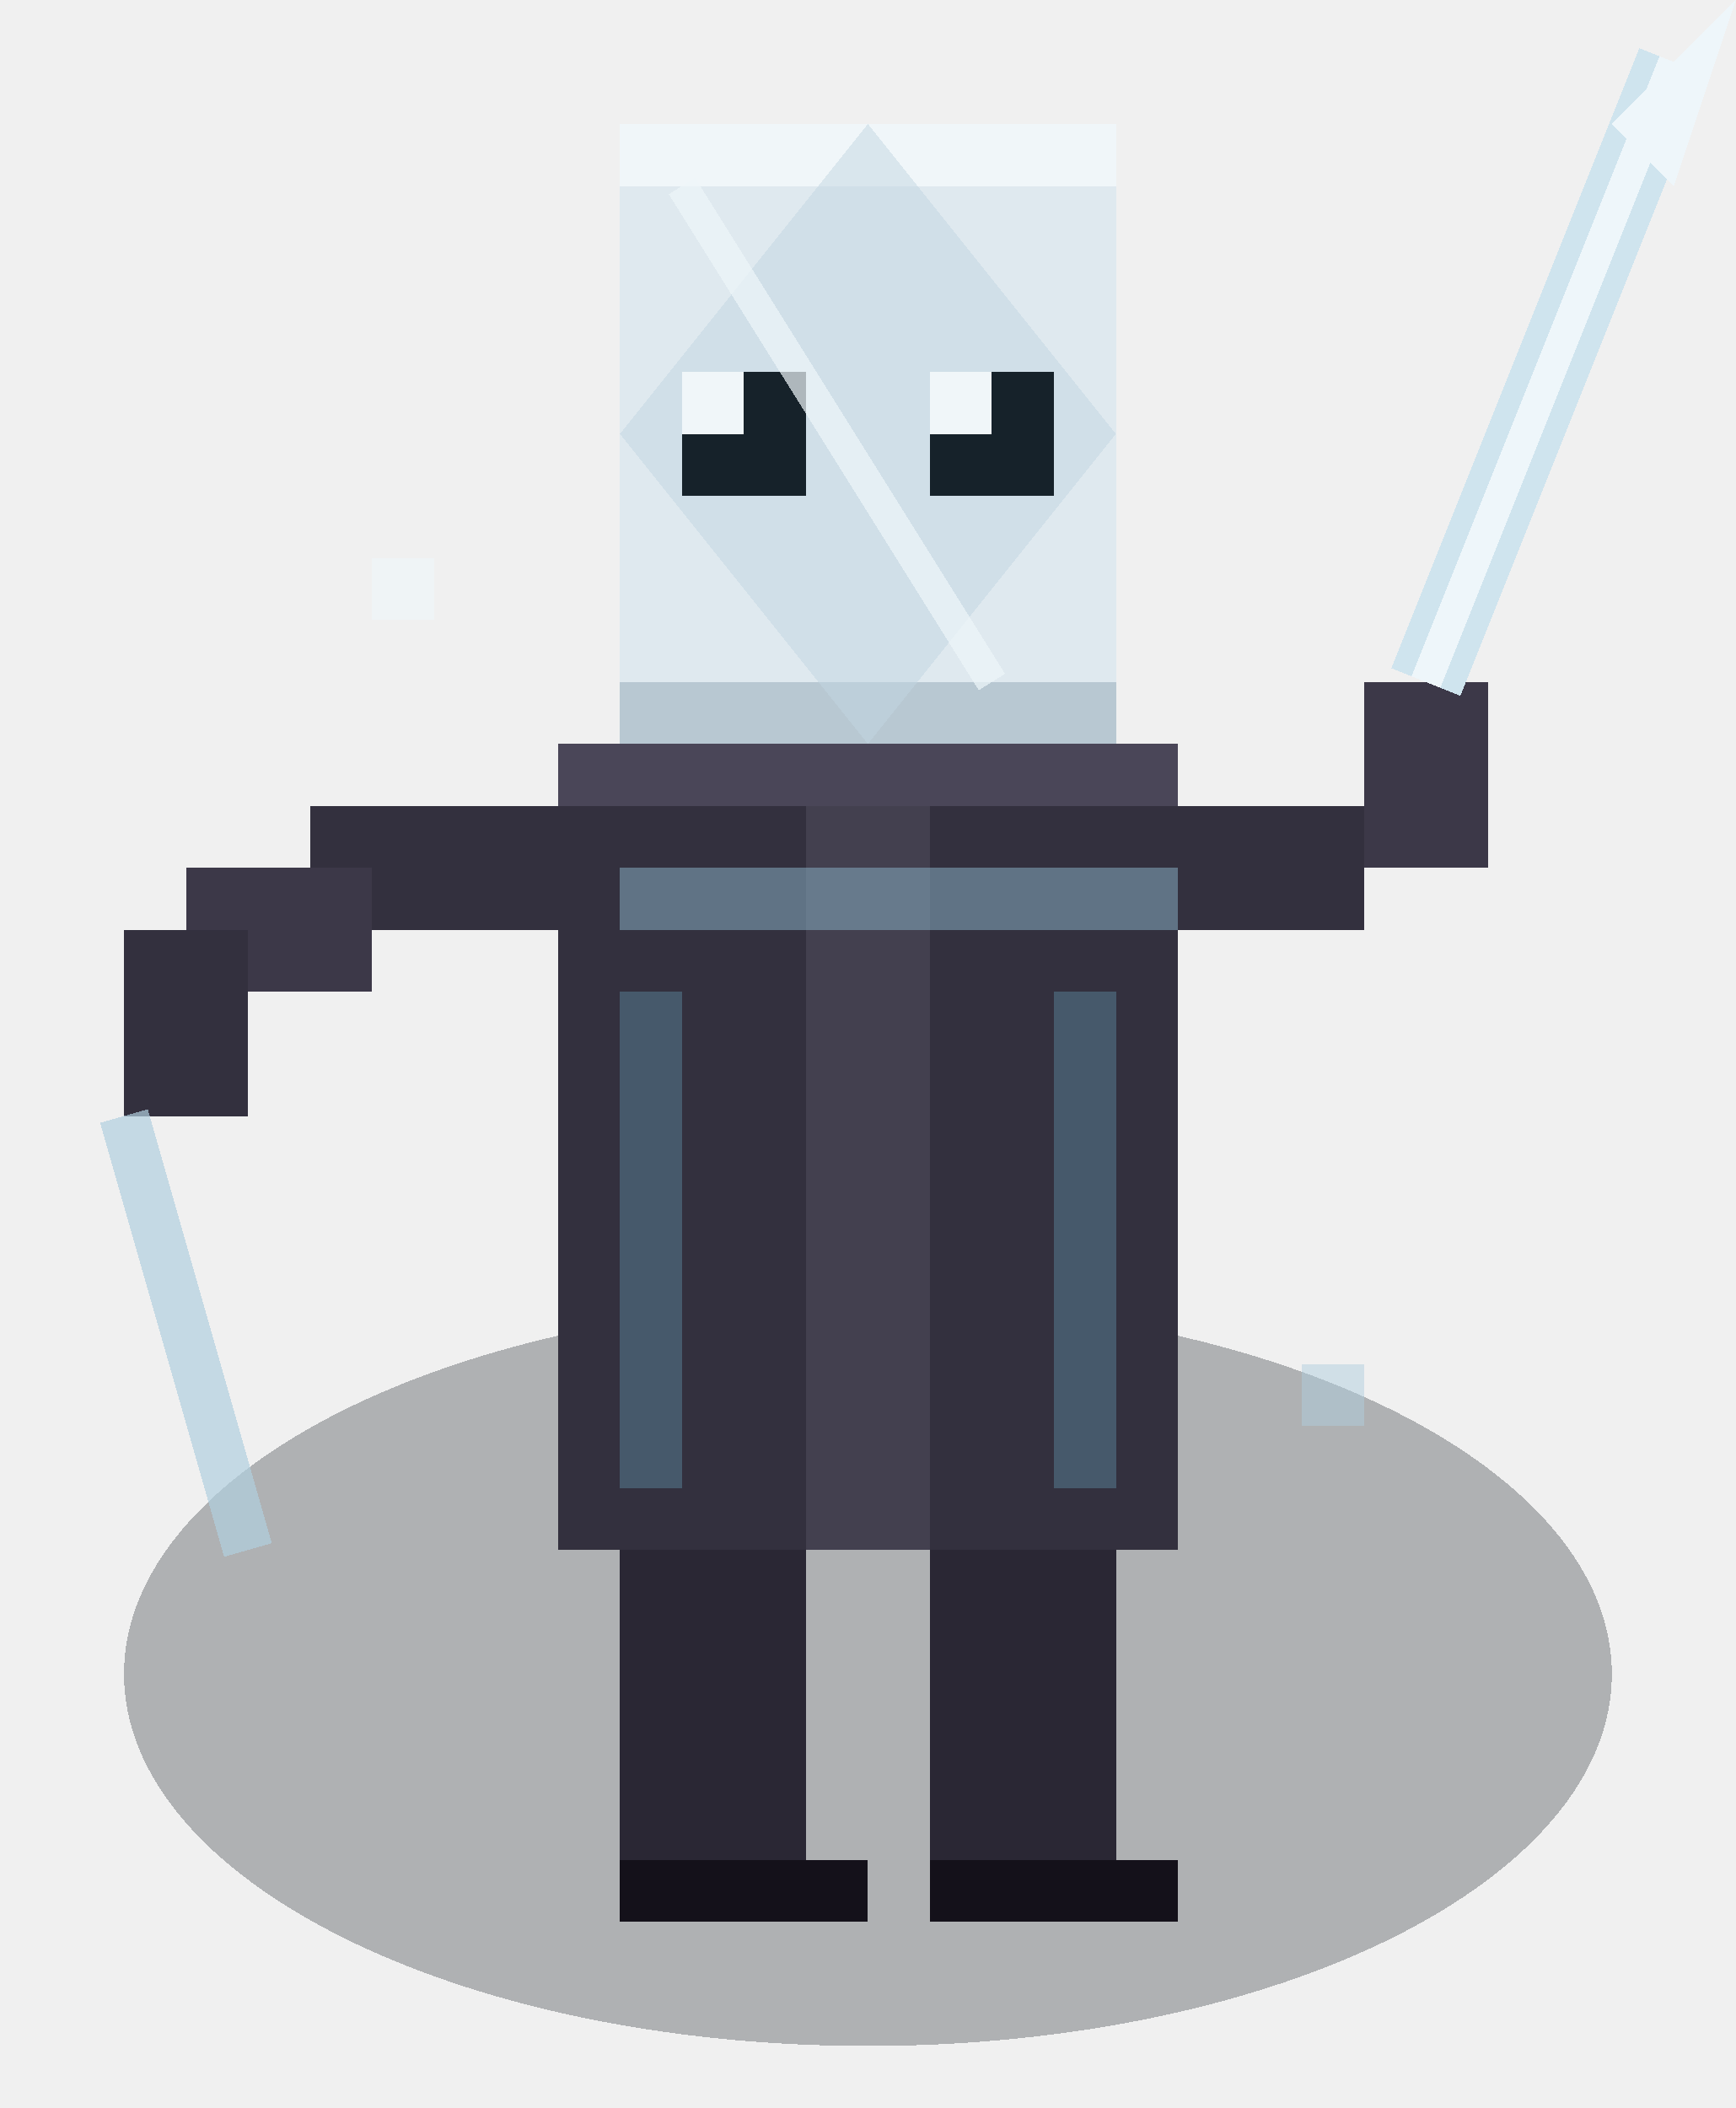
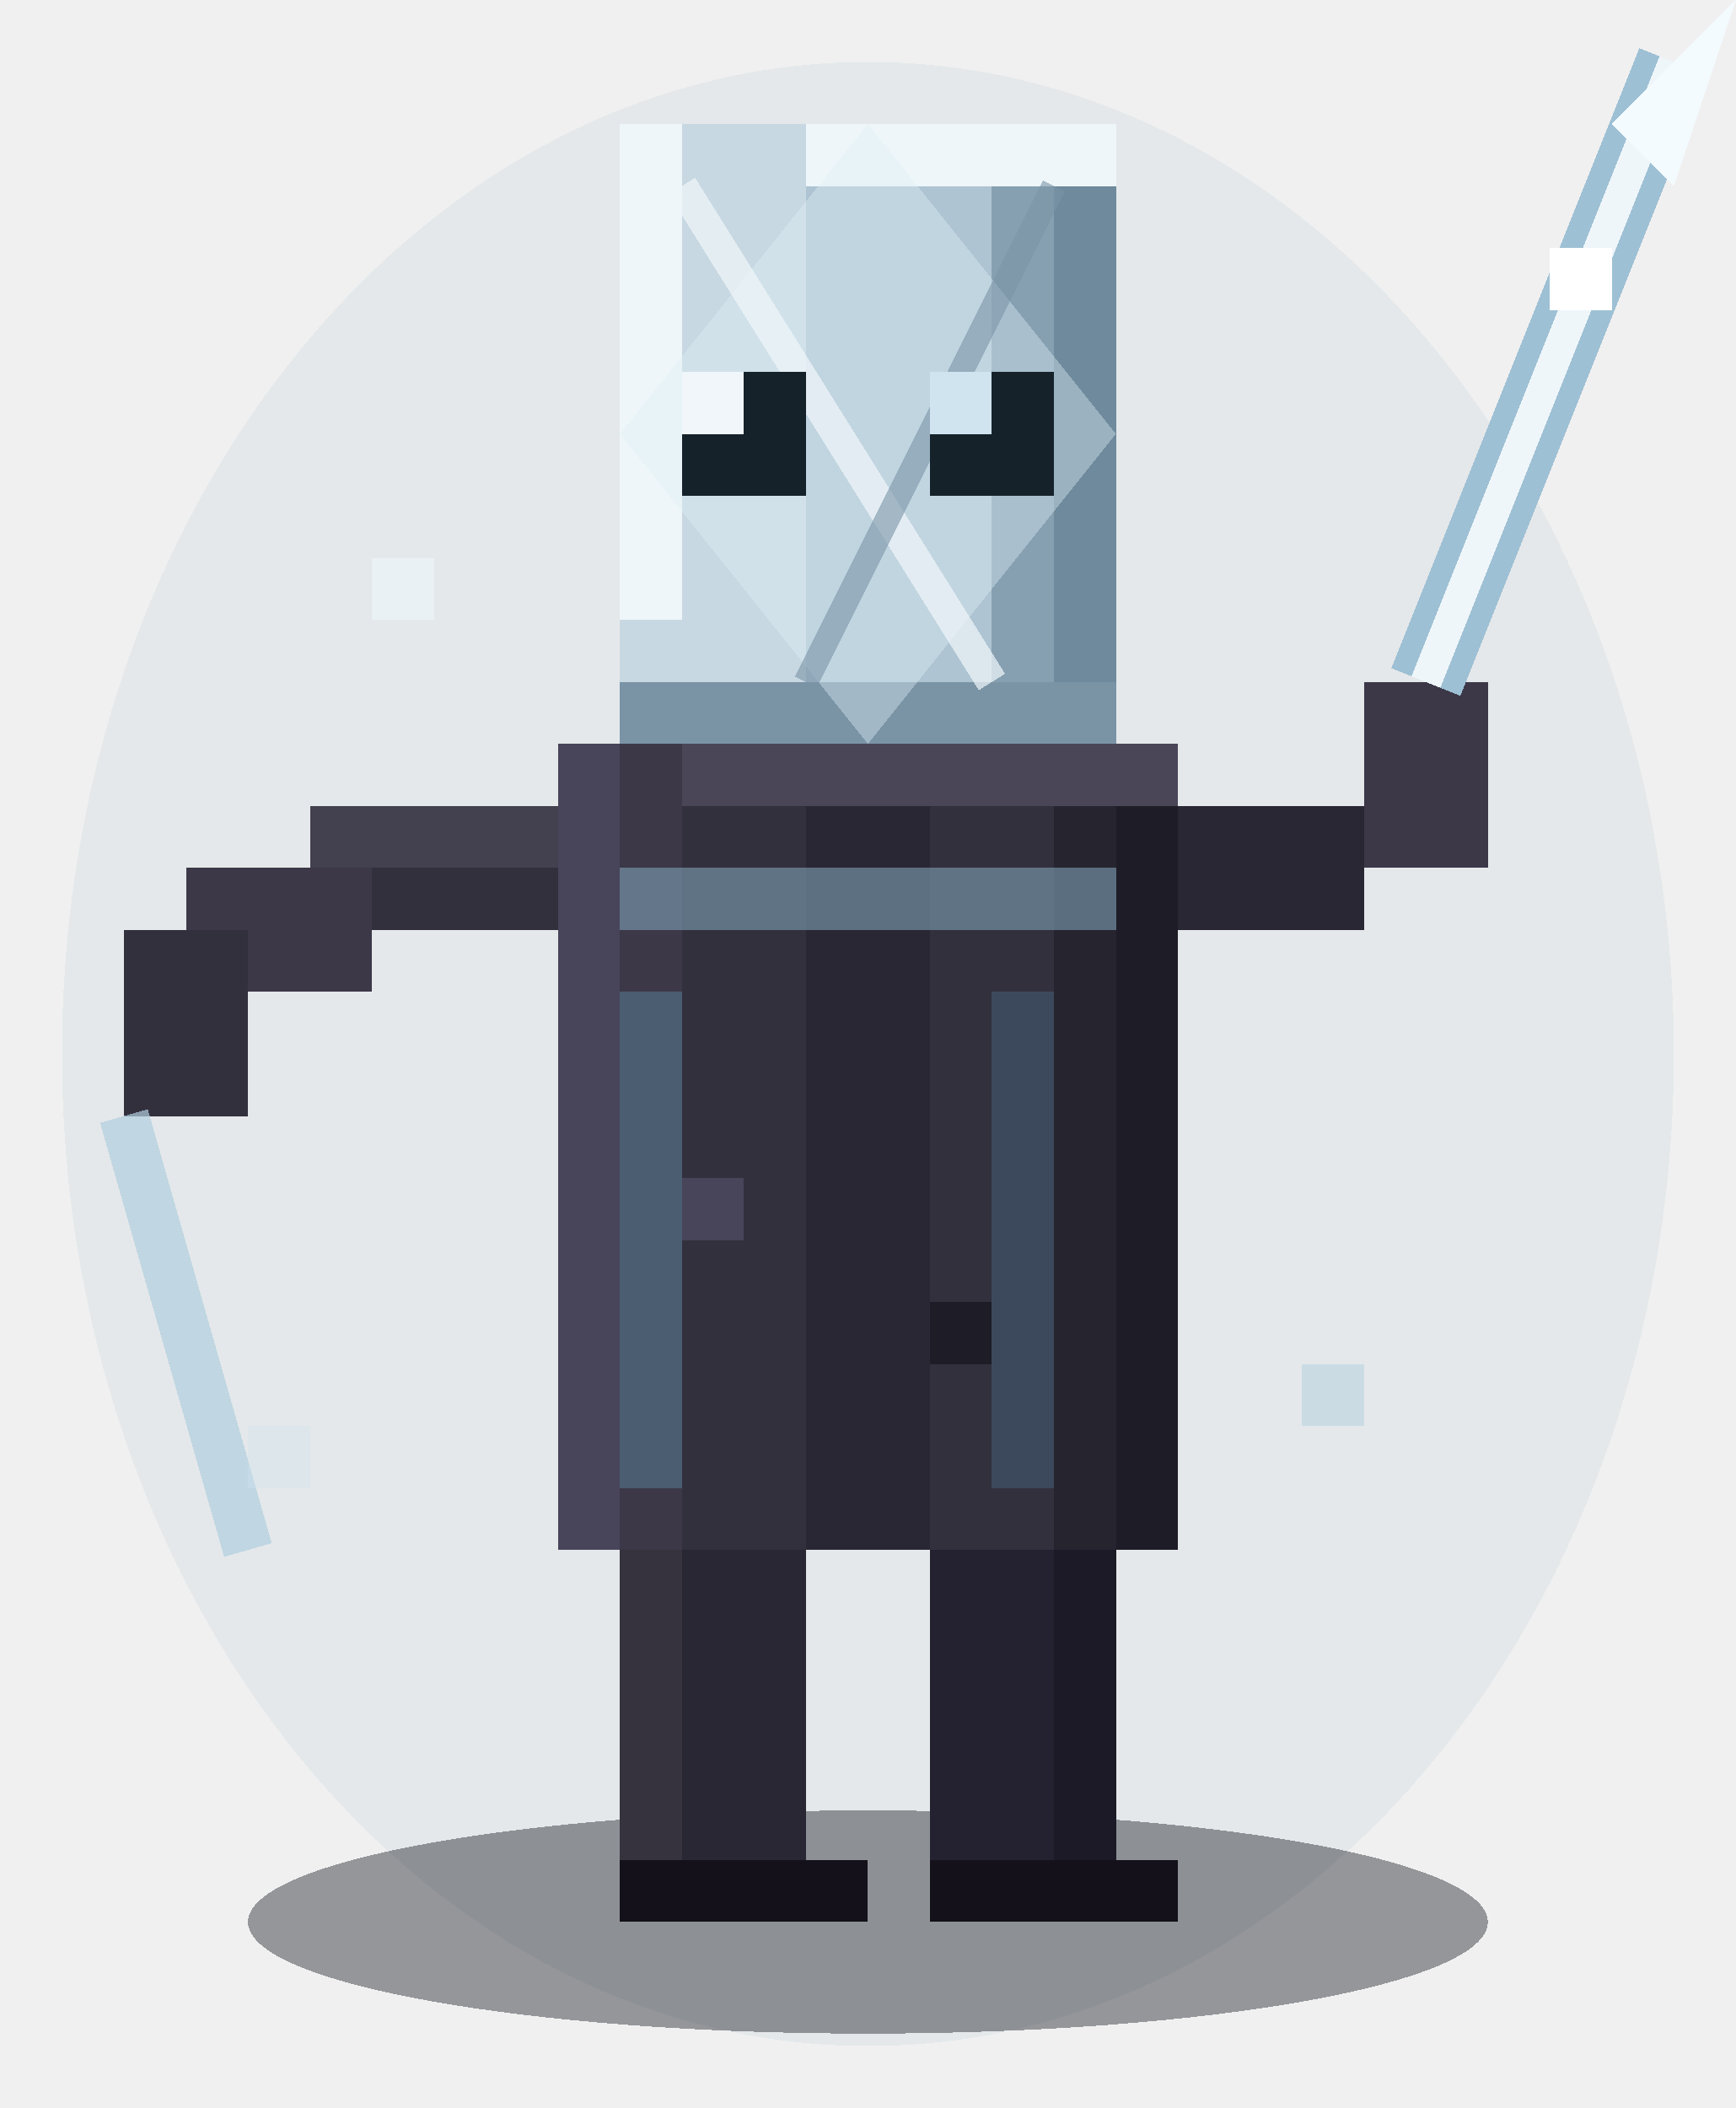
<svg xmlns="http://www.w3.org/2000/svg" viewBox="0 0 28 34" shape-rendering="crispEdges" preserveAspectRatio="xMidYMax meet" aria-label="Glasswright-Duelist">
-   <ellipse cx="14" cy="27" rx="12" ry="6" fill="#161e26" opacity="0.3" />
-   <rect x="10" y="2" width="8" height="10" fill="#dfe9ef" />
-   <rect x="10" y="2" width="8" height="1" fill="#f0f6f9" />
-   <rect x="10" y="11" width="8" height="1" fill="#b8c8d2" />
-   <polygon points="14,2 18,7 14,12 10,7" fill="#c2d6e2" opacity="0.5" />
+   <ellipse cx="14" cy="17" rx="13" ry="16" fill="#5a8aa8" opacity="0.08" />
+   <ellipse cx="14" cy="31" rx="10" ry="1.8" fill="#0a1018" opacity="0.4" />
+   <rect x="10" y="2" width="8" height="10" fill="#aec4d2" />
+   <rect x="10" y="2" width="8" height="1" fill="#eef6fa" />
+   <rect x="10" y="2" width="3" height="10" fill="#c8d8e2" />
+   <rect x="10" y="2" width="1" height="8" fill="#eef6fa" />
+   <rect x="16" y="3" width="2" height="9" fill="#86a0b2" />
+   <rect x="17" y="3" width="1" height="9" fill="#6e8a9c" />
+   <rect x="10" y="11" width="8" height="1" fill="#7a94a6" />
+   <polygon points="14,2 18,7 14,12 10,7" fill="#dfeef6" opacity="0.4" />
+   <line x1="11" y1="3" x2="16" y2="11" stroke="#f0f6f9" stroke-width="0.5" opacity="0.7" />
+   <line x1="17" y1="3" x2="13" y2="11" stroke="#7a94a6" stroke-width="0.4" opacity="0.6" />
  <rect x="11" y="6" width="2" height="2" fill="#16222a" />
  <rect x="15" y="6" width="2" height="2" fill="#16222a" />
  <rect x="11" y="6" width="1" height="1" fill="#f0f6f9" />
-   <rect x="15" y="6" width="1" height="1" fill="#f0f6f9" />
-   <line x1="11" y1="3" x2="16" y2="11" stroke="#eef6fa" stroke-width="0.5" opacity="0.7" />
+   <rect x="15" y="6" width="1" height="1" fill="#cfe4ee" />
  <rect x="9" y="12" width="10" height="13" fill="#33303e" />
  <rect x="9" y="12" width="10" height="1" fill="#4a4658" />
-   <rect x="13" y="13" width="2" height="12" fill="#43404f" />
-   <rect x="10" y="14" width="9" height="1" fill="#7fa0b4" opacity="0.6" />
+   <rect x="9" y="12" width="2" height="13" fill="#3c3848" />
+   <rect x="9" y="12" width="1" height="13" fill="#48445a" />
+   <rect x="17" y="13" width="2" height="12" fill="#26242f" />
+   <rect x="18" y="13" width="1" height="12" fill="#1e1c26" />
+   <rect x="13" y="13" width="2" height="12" fill="#2a2734" />
+   <rect x="10" y="14" width="8" height="1" fill="#7fa0b4" opacity="0.6" />
  <rect x="10" y="16" width="1" height="8" fill="#5a8298" opacity="0.5" />
-   <rect x="17" y="16" width="1" height="8" fill="#5a8298" opacity="0.5" />
+   <rect x="16" y="16" width="1" height="8" fill="#46627a" opacity="0.5" />
+   <rect x="11" y="19" width="1" height="1" fill="#48445a" />
+   <rect x="15" y="21" width="1" height="1" fill="#1e1c26" />
  <rect x="5" y="13" width="4" height="2" fill="#33303e" />
+   <rect x="5" y="13" width="4" height="1" fill="#43404f" />
  <rect x="3" y="14" width="3" height="2" fill="#3c3848" />
-   <rect x="19" y="13" width="3" height="2" fill="#33303e" />
-   <rect x="22" y="11" width="2" height="3" fill="#3c3848" />
-   <line x1="23" y1="11" x2="27" y2="1" stroke="#cfe4ee" stroke-width="1.2" />
-   <line x1="23" y1="11" x2="27" y2="1" stroke="#eef6fa" stroke-width="0.5" />
-   <polygon points="26,2 28,0 27,3" fill="#eef6fa" />
  <rect x="2" y="15" width="2" height="3" fill="#33303e" />
  <line x1="2" y1="18" x2="4" y2="25" stroke="#b0cede" stroke-width="0.8" opacity="0.7" />
+   <rect x="19" y="13" width="3" height="2" fill="#2a2734" />
+   <rect x="22" y="11" width="2" height="3" fill="#3c3848" />
+   <line x1="23" y1="11" x2="27" y2="1" stroke="#9ec0d4" stroke-width="1.2" />
+   <line x1="23" y1="11" x2="27" y2="1" stroke="#eef6fa" stroke-width="0.5" />
+   <polygon points="26,2 28,0 27,3" fill="#f4fbff" />
+   <rect x="25" y="4" width="1" height="1" fill="#ffffff" />
  <rect x="10" y="25" width="3" height="6" fill="#2a2734" />
-   <rect x="15" y="25" width="3" height="6" fill="#2a2734" />
+   <rect x="10" y="25" width="1" height="6" fill="#36333f" />
+   <rect x="15" y="25" width="3" height="6" fill="#242230" />
+   <rect x="17" y="25" width="1" height="6" fill="#1c1a26" />
  <rect x="10" y="30" width="4" height="1" fill="#14111a" />
  <rect x="15" y="30" width="4" height="1" fill="#14111a" />
  <rect x="6" y="9" width="1" height="1" fill="#eef6fa" opacity="0.6" />
  <rect x="21" y="22" width="1" height="1" fill="#b0cede" opacity="0.5" />
+   <rect x="4" y="23" width="1" height="1" fill="#cfe4ee" opacity="0.4" />
</svg>
